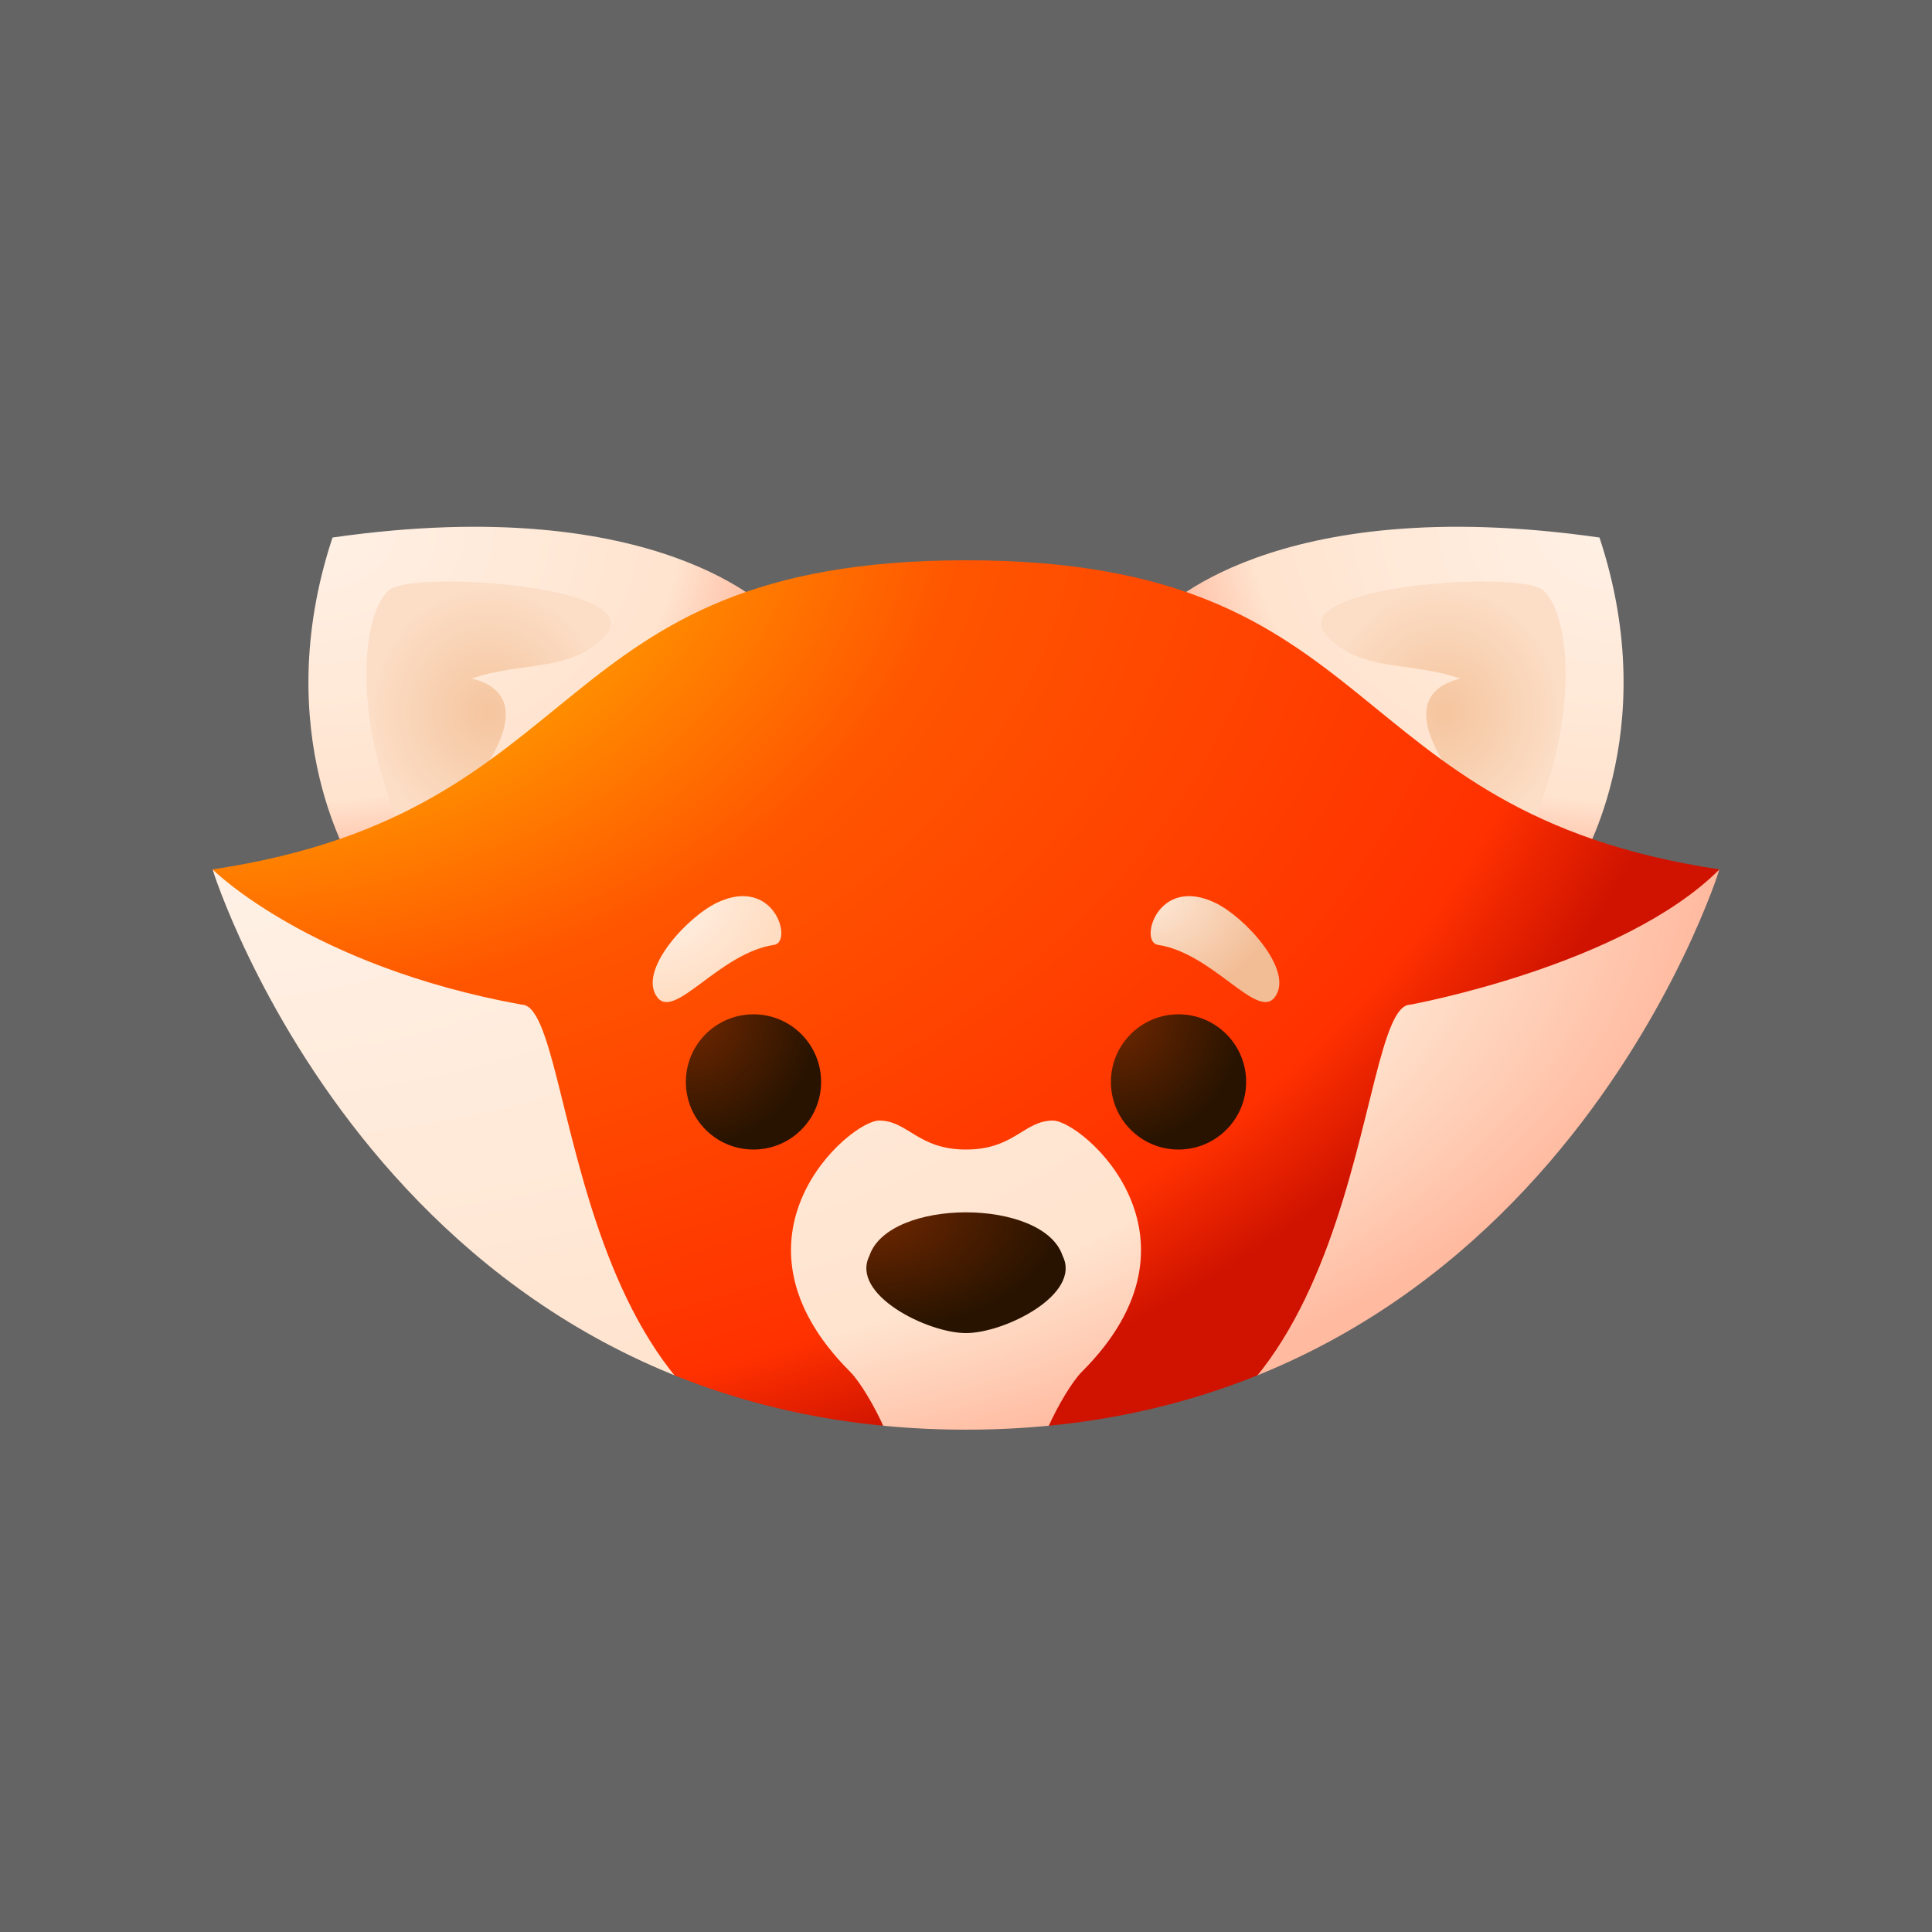
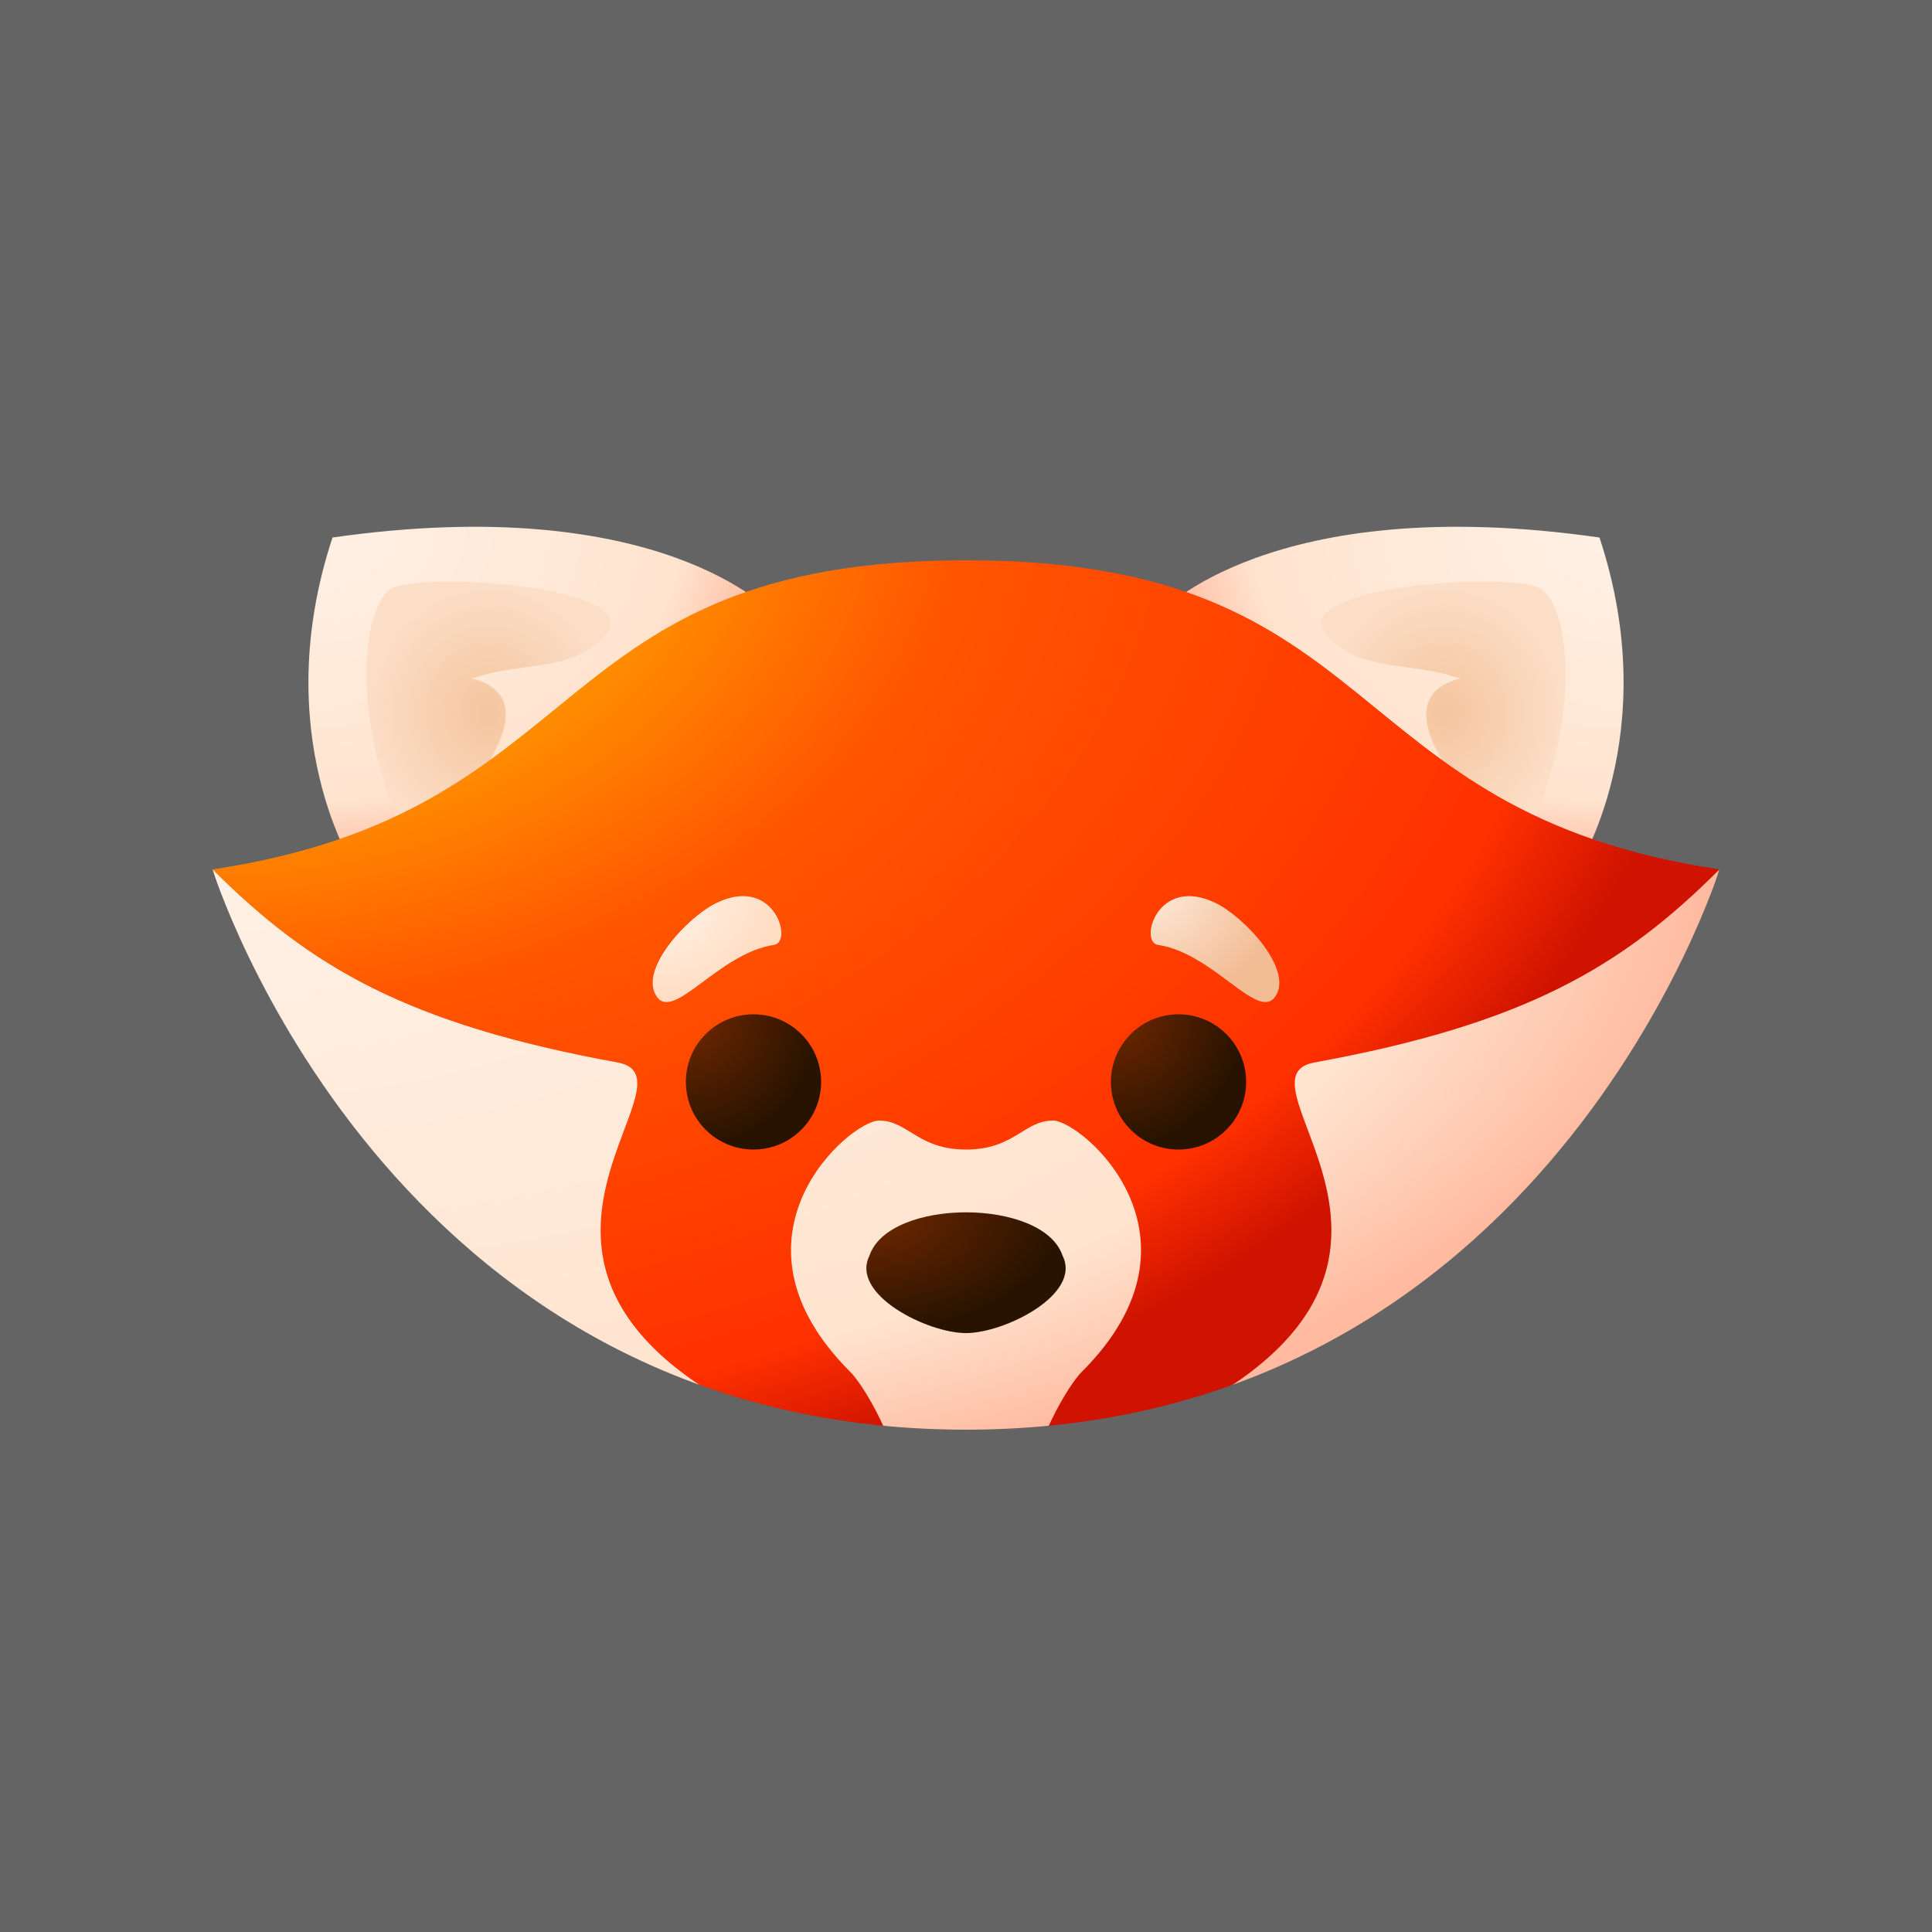
<svg xmlns="http://www.w3.org/2000/svg" viewBox="0 0 100 100">
  <style>
    .white-shape {
      fill: url(#lowerFaceGradient);
    }
  </style>
  <defs>
    <symbol id="ear" viewBox="0 0 30 30" width="30" height="30">
      <path class="white-shape" d="M 6.391 24.004 C 6.391 24.004 1.832 17.042 5.211 6.822 C 22.242 4.384 27.999 10.753 27.999 10.753 C 27.999 10.753 21.756 23.197 21.756 23.22 C 21.756 23.244 6.752 24.002 6.391 24.004 Z" />
      <path style="fill: url(#innerEarGradient);" d="M 9.067 22.607 C 5.979 15.817 6.858 10.603 8.14 9.54 C 9.403 8.493 21.714 9.328 19.319 11.922 C 17.578 13.807 14.96 13.228 12.414 14.123 C 17.726 15.407 9.383 23.302 9.067 22.607 Z" />
    </symbol>
    <symbol id="eyebrow" viewBox="0 0 10 10" width="10" height="10">
      <path d="M 1.932 4.906 C 4.785 5.332 7.079 8.827 7.985 7.612 C 9.006 6.245 6.43 3.459 4.891 2.725 C 1.912 1.304 0.942 4.758 1.932 4.906 Z" />
    </symbol>
    <radialGradient id="orangeBaseGradient" cx="0%" cy="0%" r="100%">
      <stop offset="0.1" style="stop-color: #ffcd00;" />
      <stop offset="0.5" style="stop-color: #ff5500;" />
      <stop offset="0.9" style="stop-color: #ff3100;" />
      <stop offset="1" style="stop-color: #cf1300;" />
    </radialGradient>
    <radialGradient id="lowerFaceGradient" cx="0%" cy="0%" r="100%">
      <stop offset="0" style="stop-color: #fff1e6;" />
      <stop offset="0.8" style="stop-color: #ffe4cf;" />
      <stop offset="1" style="stop-color: #ffbaa0;" />
    </radialGradient>
    <radialGradient id="eyebrowGradientLeft" cx="100%" cy="0%" r="100%">
      <stop offset="0" style="stop-color: #fff4eb;" />
      <stop offset="1" style="stop-color: #ffddc2;" />
    </radialGradient>
    <radialGradient id="eyebrowGradientRight" cx="0%" cy="0%" r="100%">
      <stop offset="0" style="stop-color: #fee9d8;" />
      <stop offset="1" style="stop-color: #f2bc94;" />
    </radialGradient>
    <radialGradient id="innerEarGradient">
      <stop offset="0" style="stop-color: #f5c59e;" />
      <stop offset="1" style="stop-color: #fcdec7;" />
    </radialGradient>
    <radialGradient id="brownGradient" cx="0%" cy="0%" r="100%">
      <stop offset="0" style="stop-color: #732800;" />
      <stop offset="1" style="stop-color: #271300;" />
    </radialGradient>
    <mask id="baseShape">
      <path fill="white" d="         M -39,-5         C -19,-8           -22,-21           0,-21         C 22,-21           19,-8           39,-5         C 39,-5           30,24           0,24         C -30,24           -39,-5           -39,-5         Z" />
    </mask>
  </defs>
  <rect x="0" y="0" width="100" height="100" style="fill: rgb(100, 100, 100);" />
  <g transform="translate(50 50)">
    <use href="#ear" width="30" height="30" transform="translate(-38, -29)" />
    <use href="#ear" width="30" height="30" transform="translate(38, -29) scale(-1, 1)" />
    <g mask="url(#baseShape)">
      <rect fill="url(#orangeBaseGradient)" x="-40" y="-25" width="80" height="55" />
-       <path id="facelower" fill="url(#lowerFaceGradient)" d="         M -39,-5         C -39,-5           -34,0           -23,2         C -20,2           -21,27           -4,26         C -3,26           -5,22           -6,21         C -13,14           -6,8           -4.5,8         C -3,8           -2.5,9.5           0,9.5         C 2.5,9.5           3,8           4.5,8         C 6,8           13,14           6,21         C 5,22           3,26           4,26         C 21,27           20,2           23,2         C 23,2           34,0            39,-5         C 39,-5           30,30           0,30         C -30,30           -39,-5           -39,-5         Z" />
+       <path id="facelower" fill="url(#lowerFaceGradient)" d="         M -39,-5         C -34,0           -29,3           -18,5         C -13,6           -30,18           -4,26         C -3,26           -5,22           -6,21         C -13,14           -6,8           -4.5,8         C -3,8           -2.5,9.5           0,9.5         C 2.5,9.5           3,8           4.5,8         C 6,8           13,14           6,21         C 5,22           3,26           4,26         C 30,18           13,6           18,5         C 29,3           34,0            39,-5         C 39,-5           30,30           0,30         C -30,30           -39,-5           -39,-5         Z" />
    </g>
    <ellipse cx="-11" cy="6" rx="3.5" ry="3.5" fill="url(#brownGradient)" />
    <ellipse cx="11" cy="6" rx="3.5" ry="3.5" fill="url(#brownGradient)" />
    <use href="#eyebrow" fill="url(#eyebrowGradientLeft)" width="10" height="10" transform="translate(-8, -6) scale(-1, 1)" />
    <use href="#eyebrow" fill="url(#eyebrowGradientRight)" width="10" height="10" transform="translate(8, -6)" />
    <path id="nose" fill="url(#brownGradient)" d="       M -5 15       C -4 12         4 12         5 15       C 6 17         2 19         0 19       C -2 19         -6 17         -5 15       Z" />
  </g>
</svg>
